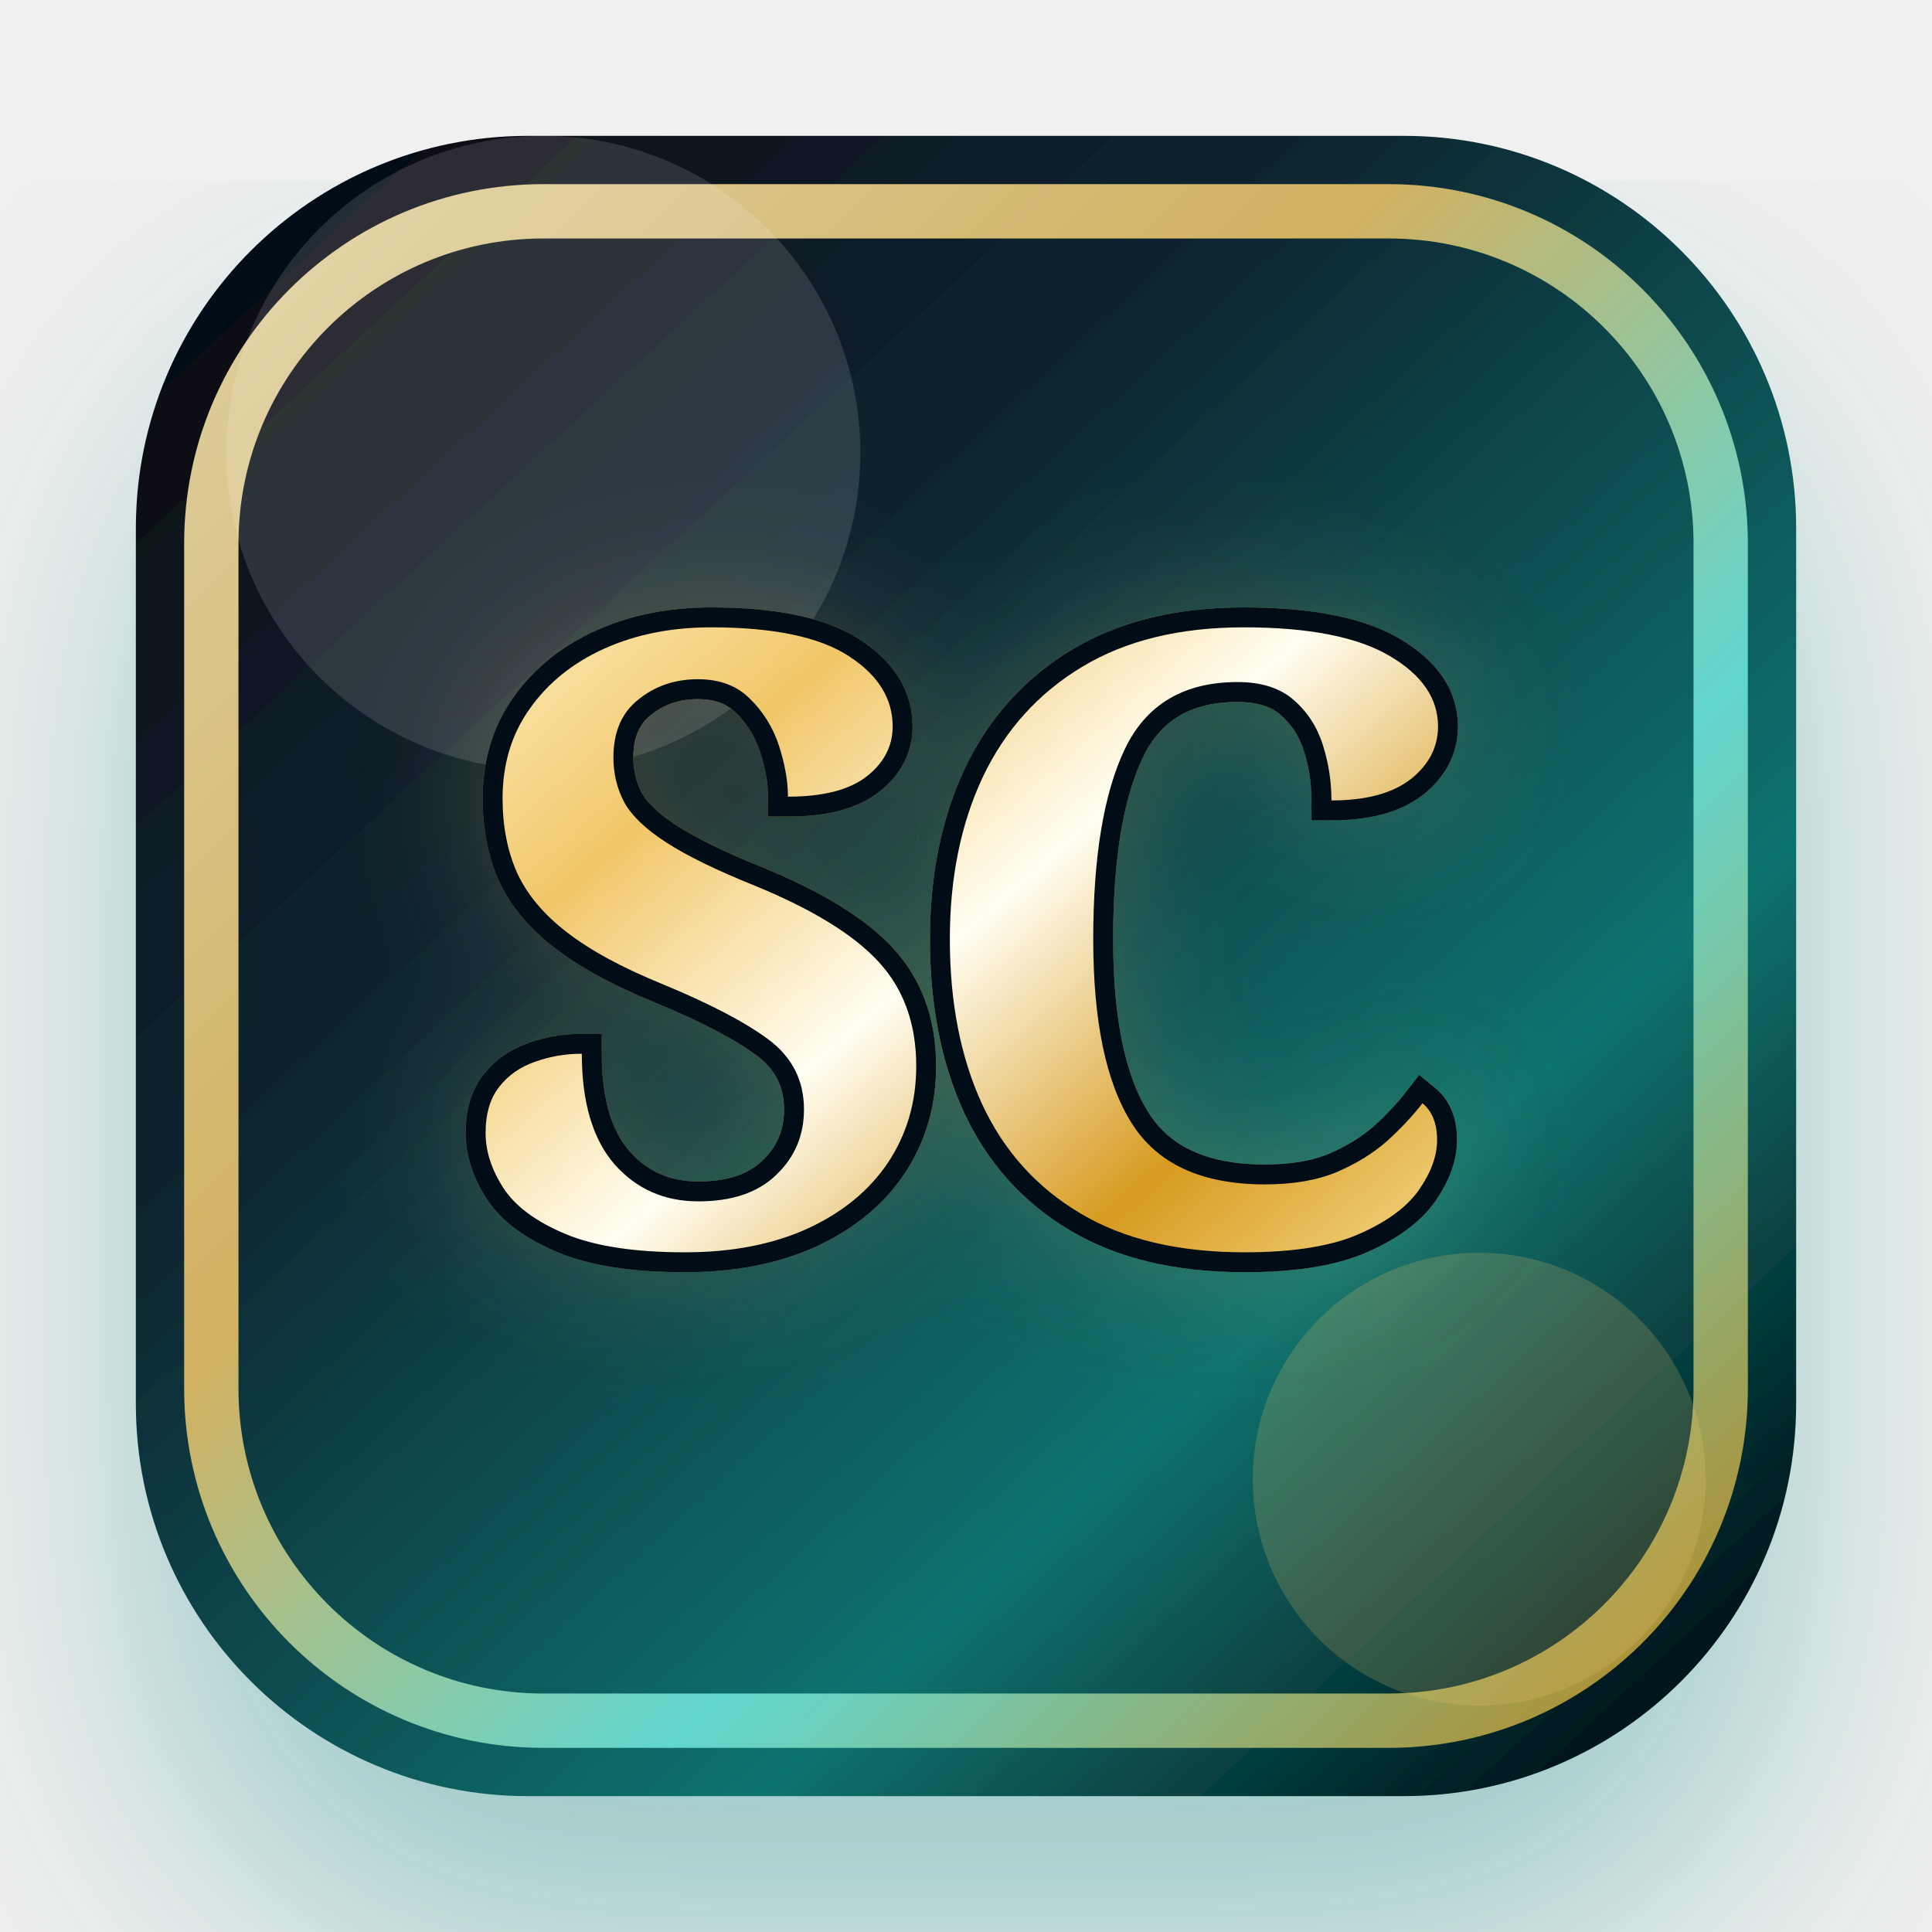
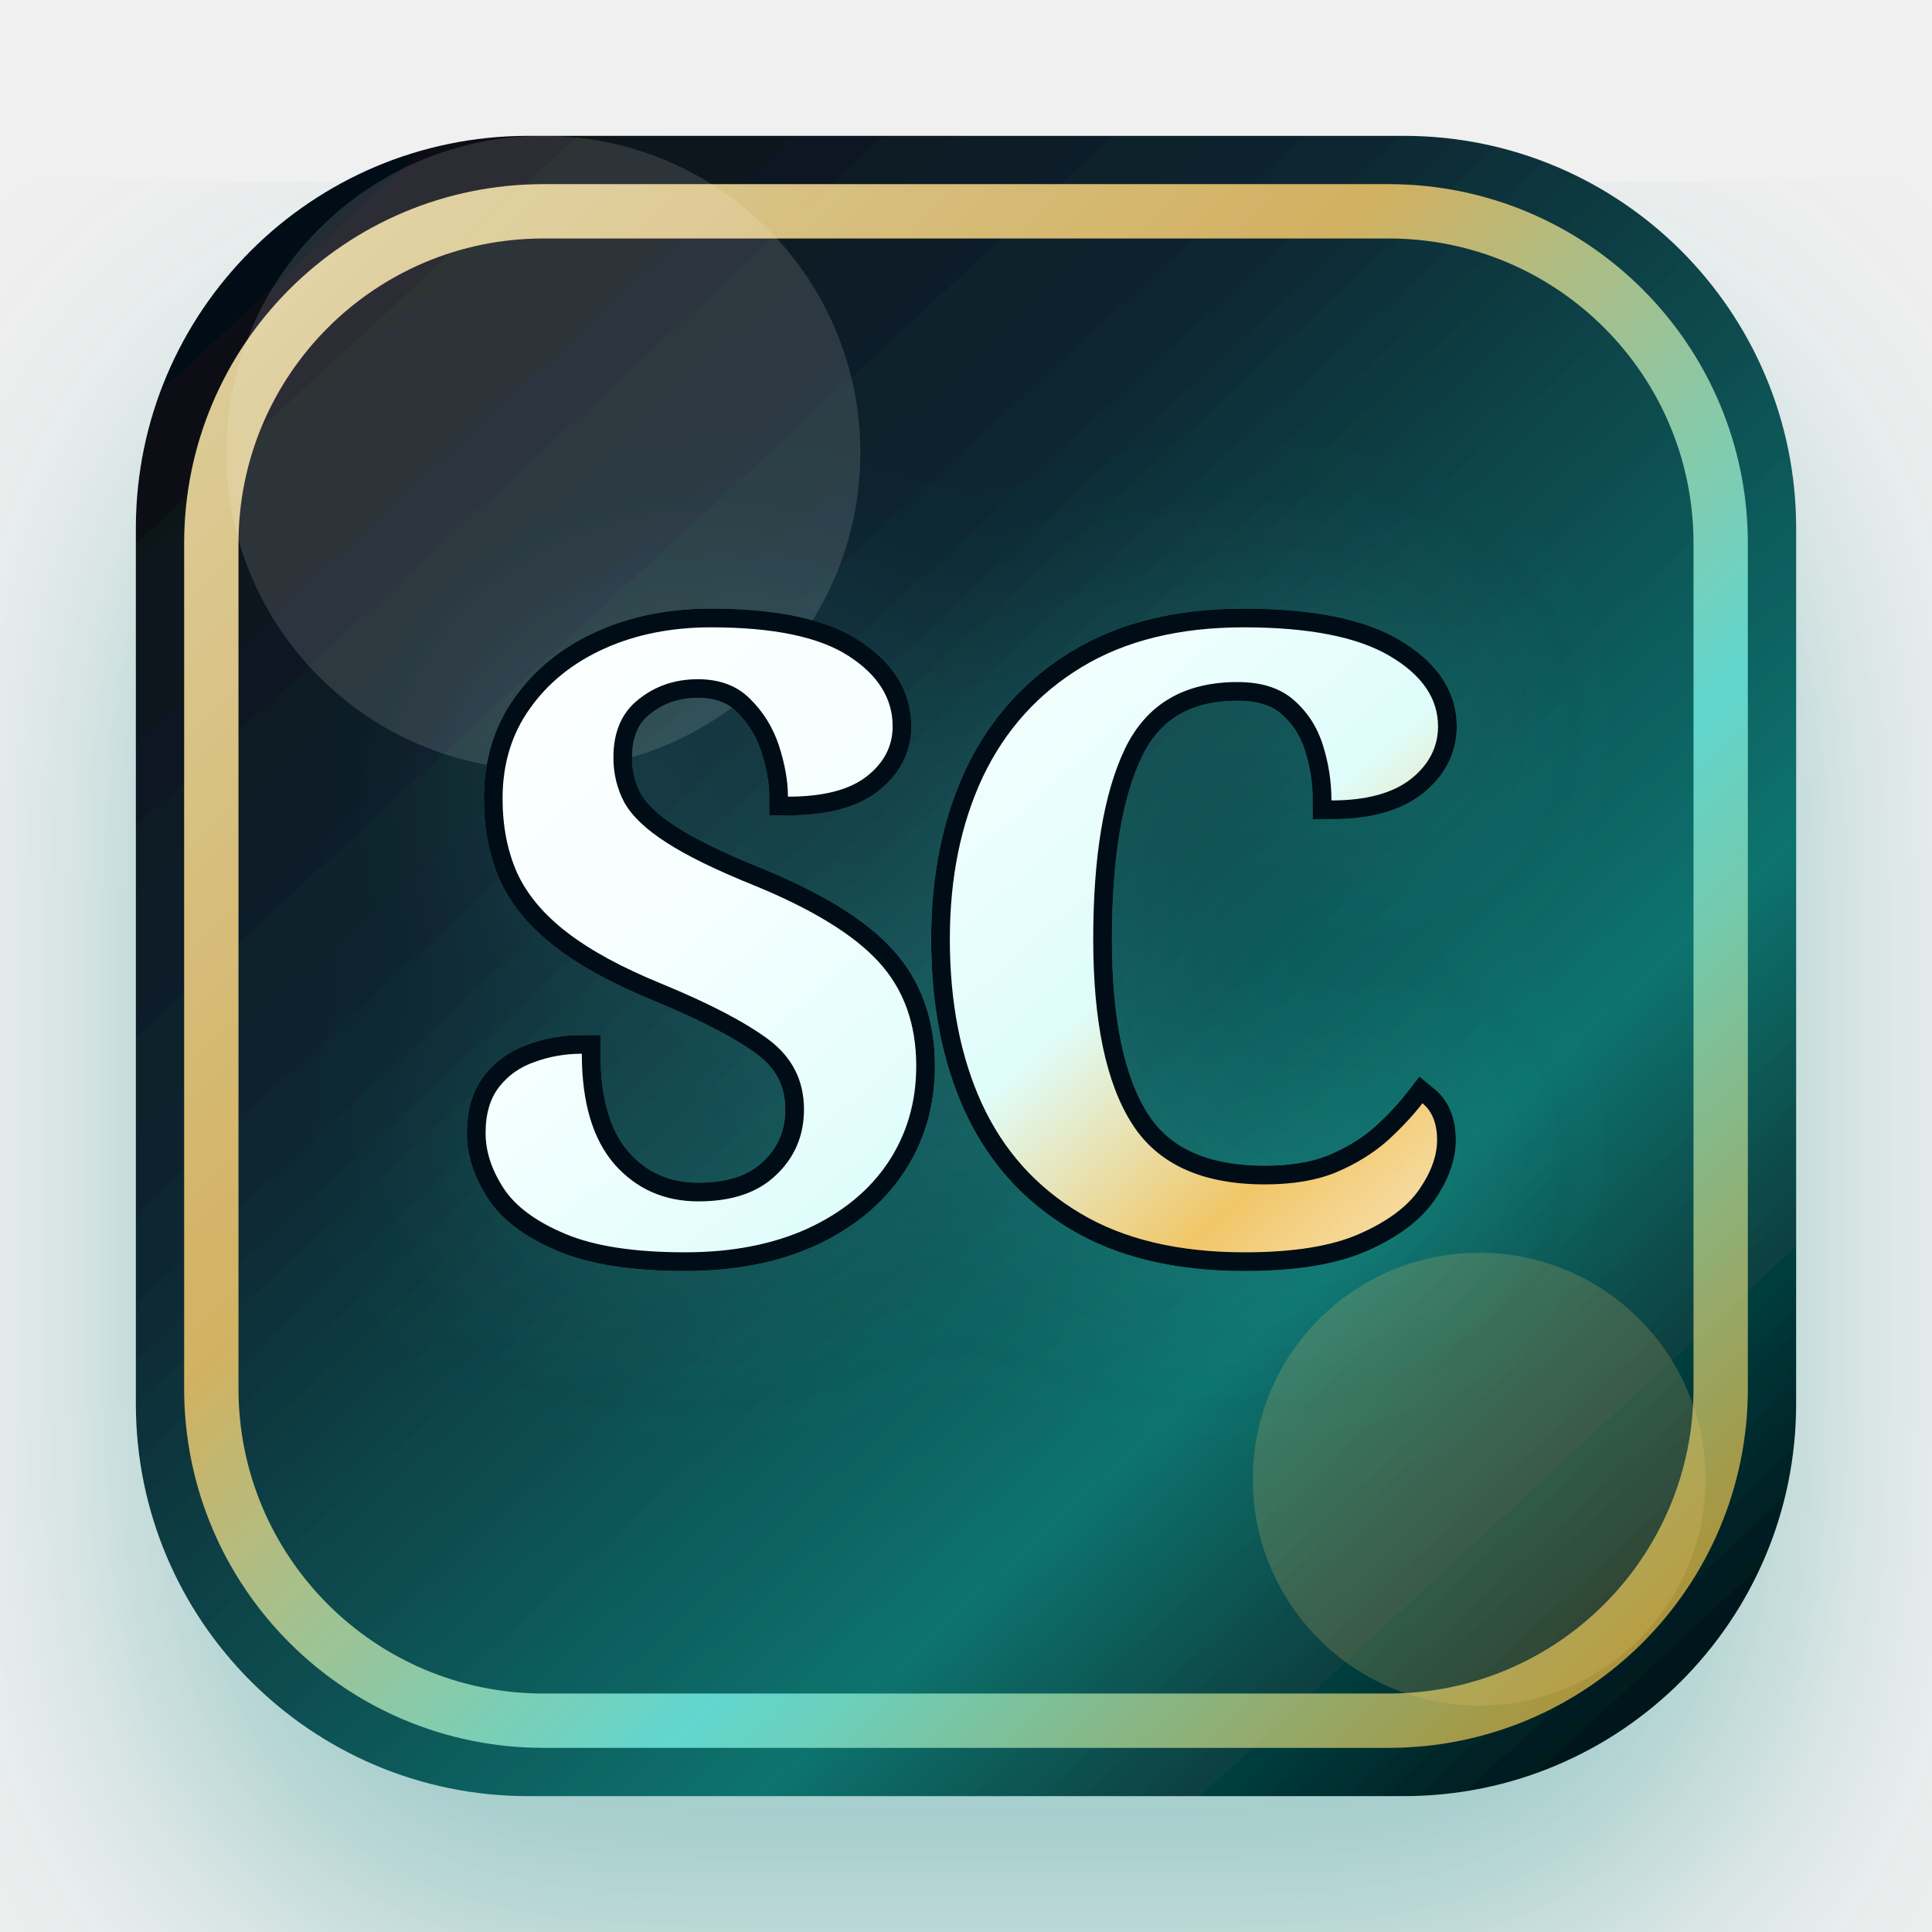
<svg xmlns="http://www.w3.org/2000/svg" viewBox="0 0 64 64">
  <defs>
    <linearGradient id="bg" x1="8" y1="6" x2="56" y2="58" gradientUnits="userSpaceOnUse">
      <stop stop-color="#050a10" />
      <stop offset=".34" stop-color="#102631" />
      <stop offset=".72" stop-color="#08736e" />
      <stop offset="1" stop-color="#050a10" />
    </linearGradient>
    <linearGradient id="ring" x1="7" y1="7" x2="57" y2="57" gradientUnits="userSpaceOnUse">
      <stop stop-color="#fff0b8" />
      <stop offset=".38" stop-color="#f1c668" />
      <stop offset=".66" stop-color="#6ee8df" />
      <stop offset="1" stop-color="#d69a22" />
    </linearGradient>
-     <linearGradient id="gold" x1="18" y1="16" x2="46" y2="48" gradientUnits="userSpaceOnUse">
-       <stop stop-color="#fff6ce" />
-       <stop offset=".25" stop-color="#f1c668" />
-       <stop offset=".48" stop-color="#fffef2" />
-       <stop offset=".72" stop-color="#d79a20" />
-       <stop offset="1" stop-color="#fff1b2" />
+     <linearGradient id="mark" x1="17" y1="15" x2="47" y2="49" gradientUnits="userSpaceOnUse">
+       <stop stop-color="#ffffff" />
+       <stop offset=".32" stop-color="#f7ffff" />
+       <stop offset=".58" stop-color="#dffdfb" />
+       <stop offset=".76" stop-color="#f1c668" />
+       <stop offset="1" stop-color="#ffffff" />
    </linearGradient>
    <filter id="markShadow" x="-30%" y="-30%" width="160%" height="160%">
      <feDropShadow dx="0" dy="1.6" stdDeviation="1.2" flood-color="#02060a" flood-opacity=".72" />
-       <feDropShadow dx="0" dy="0" stdDeviation="2.2" flood-color="#f1c668" flood-opacity=".22" />
+       <feDropShadow dx="0" dy="0" stdDeviation="2.2" flood-color="#ffffff" flood-opacity=".18" />
+       <feDropShadow dx="0" dy="0" stdDeviation="3" flood-color="#65dfd4" flood-opacity=".16" />
    </filter>
    <filter id="glow" x="-30%" y="-30%" width="160%" height="160%">
      <feDropShadow dx="0" dy="6" stdDeviation="5" flood-color="#0b827c" flood-opacity=".35" />
    </filter>
  </defs>
  <rect x="4.5" y="4.5" width="55" height="55" rx="13" fill="url(#bg)" filter="url(#glow)" />
  <rect x="7" y="7" width="50" height="50" rx="11" fill="none" stroke="url(#ring)" stroke-width="1.8" opacity=".86" />
  <circle cx="18" cy="15" r="10.5" fill="#ffffff" opacity=".13" />
  <circle cx="49" cy="49" r="7.5" fill="#f1c668" opacity=".2" />
-   <text x="32" y="41.2" text-anchor="middle" font-family="Cinzel, Copperplate, 'Trajan Pro', Georgia, serif" font-size="28.2" font-style="normal" font-weight="800" letter-spacing="-1.85" fill="url(#gold)" filter="url(#markShadow)" style="paint-order:stroke;stroke:#050b12;stroke-width:1.32px">SC</text>
+   <text x="32" y="41.2" text-anchor="middle" font-family="Cinzel, Copperplate, 'Trajan Pro', Georgia, serif" font-size="28.2" font-style="normal" font-weight="800" letter-spacing="-1.85" fill="url(#mark)" filter="url(#markShadow)" style="paint-order:stroke;stroke:#050b12;stroke-width:1.24px">SC</text>
</svg>
